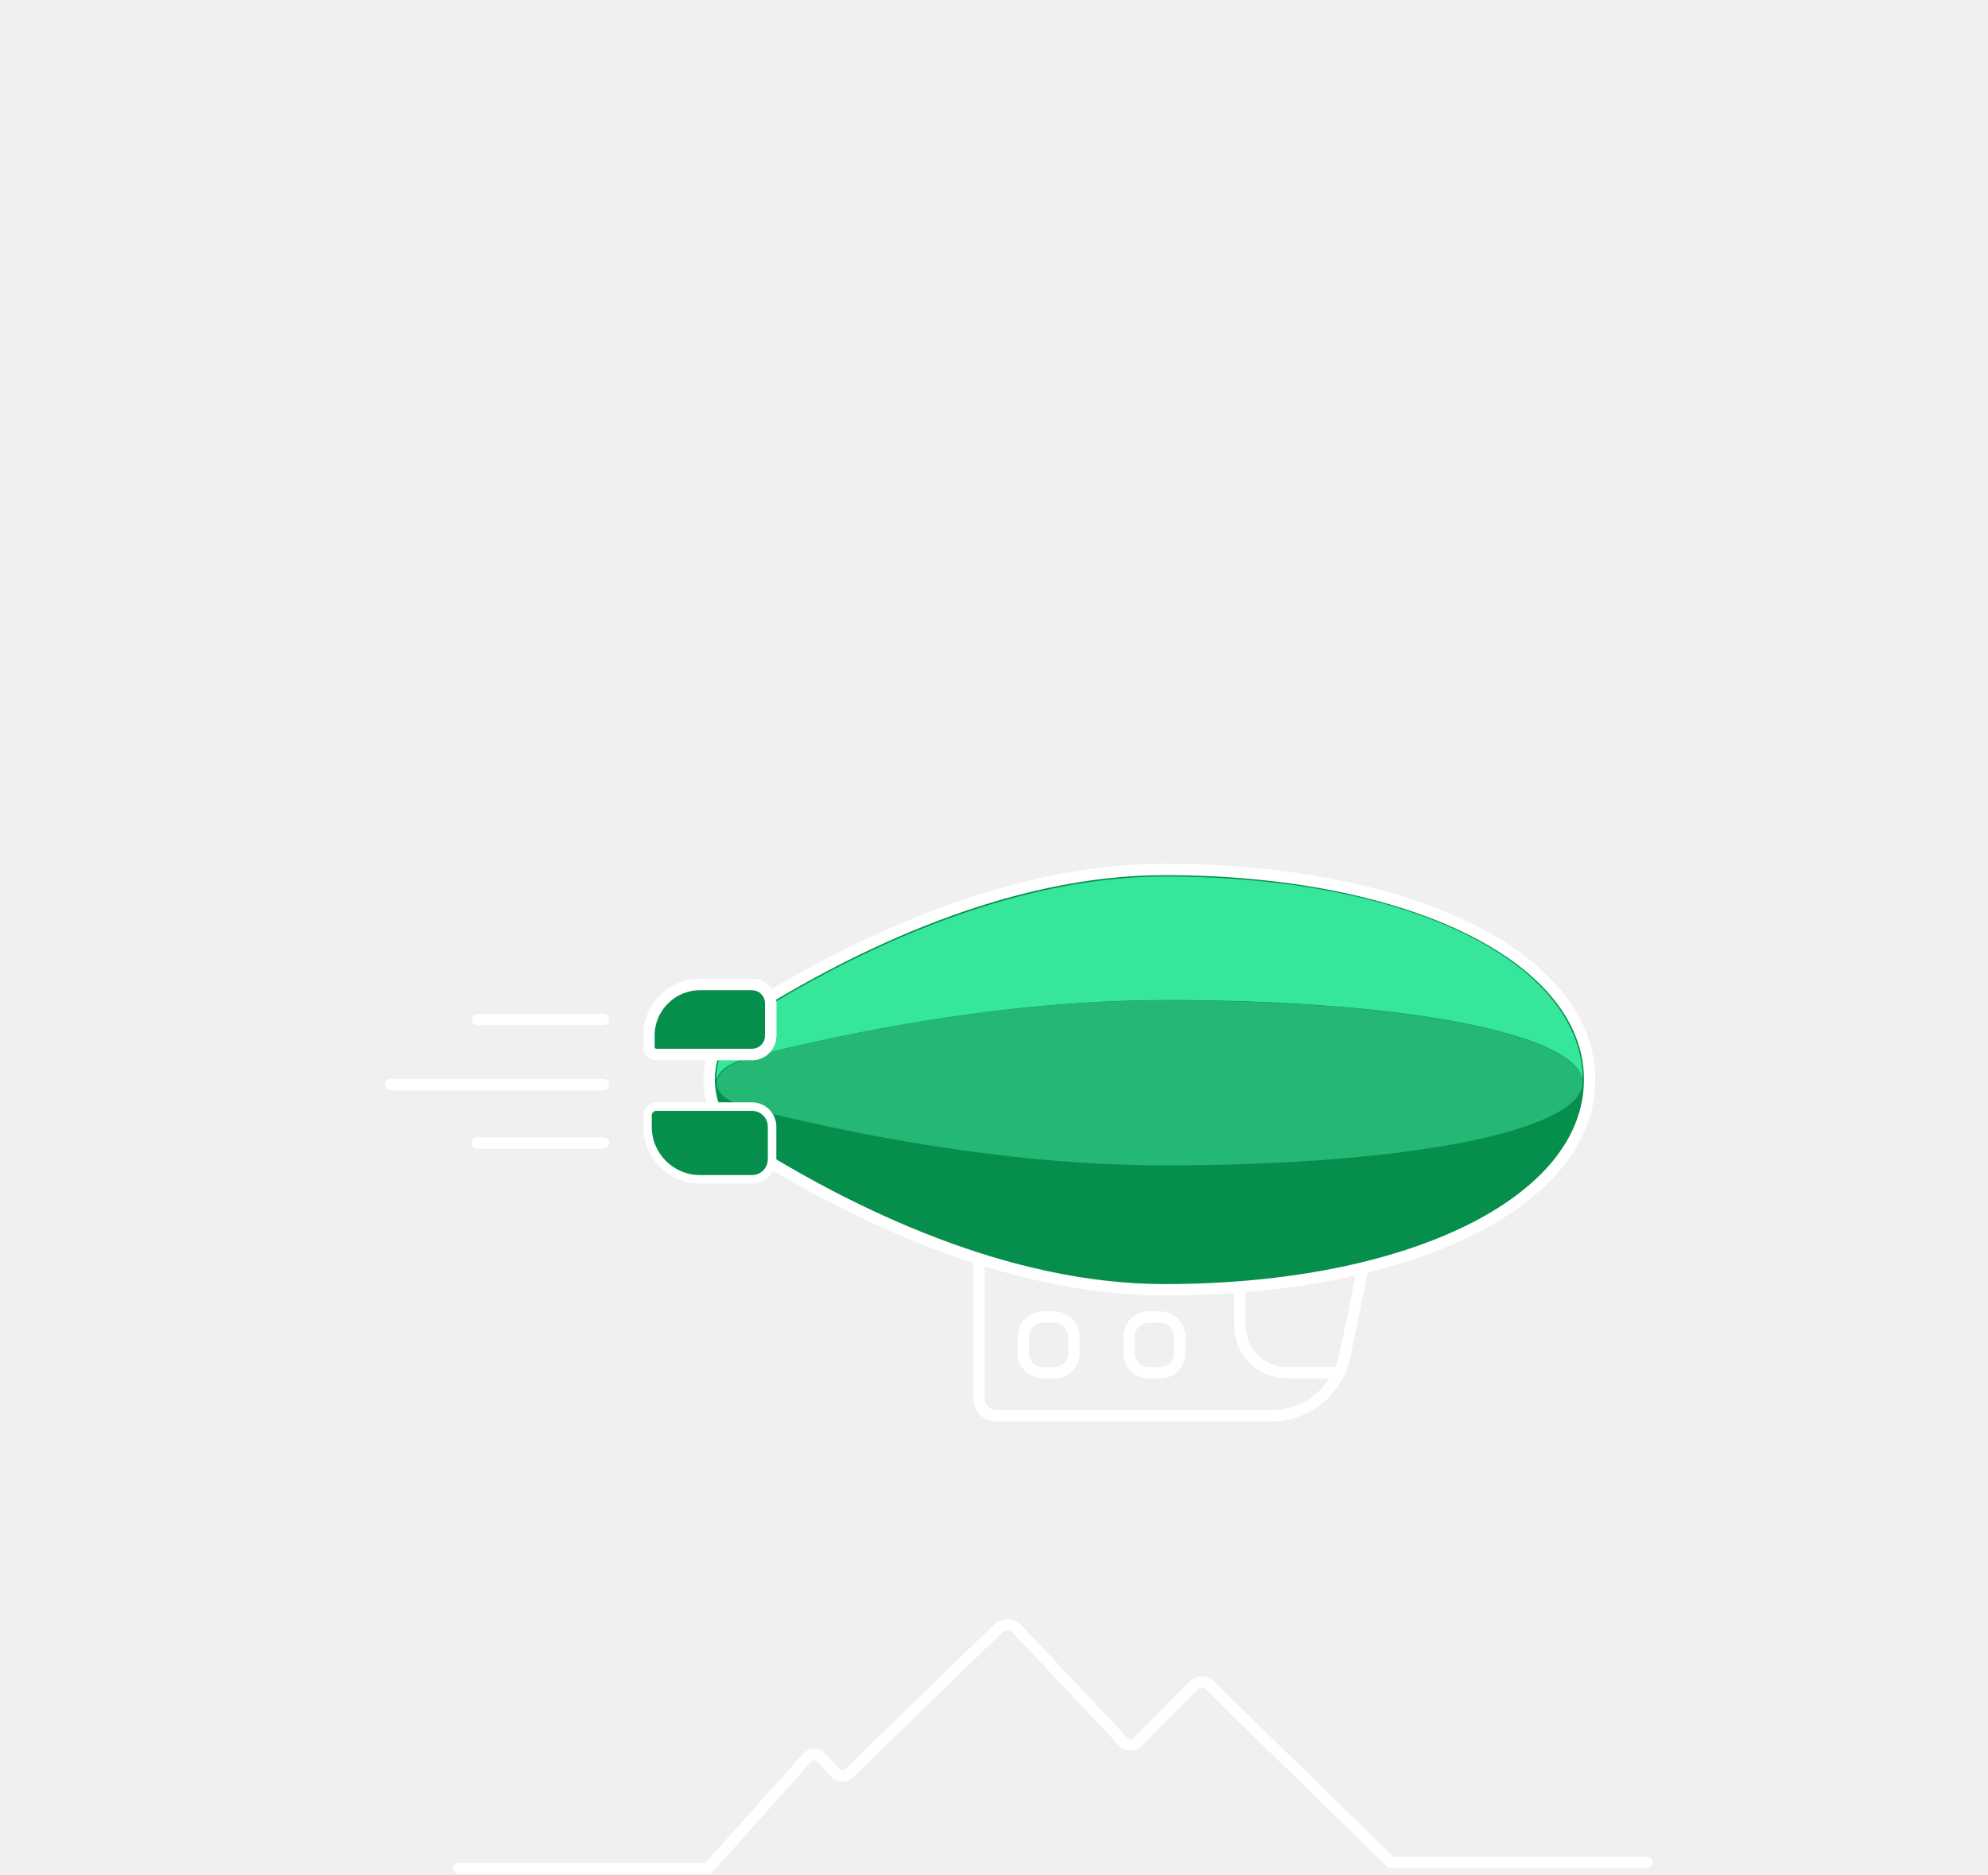
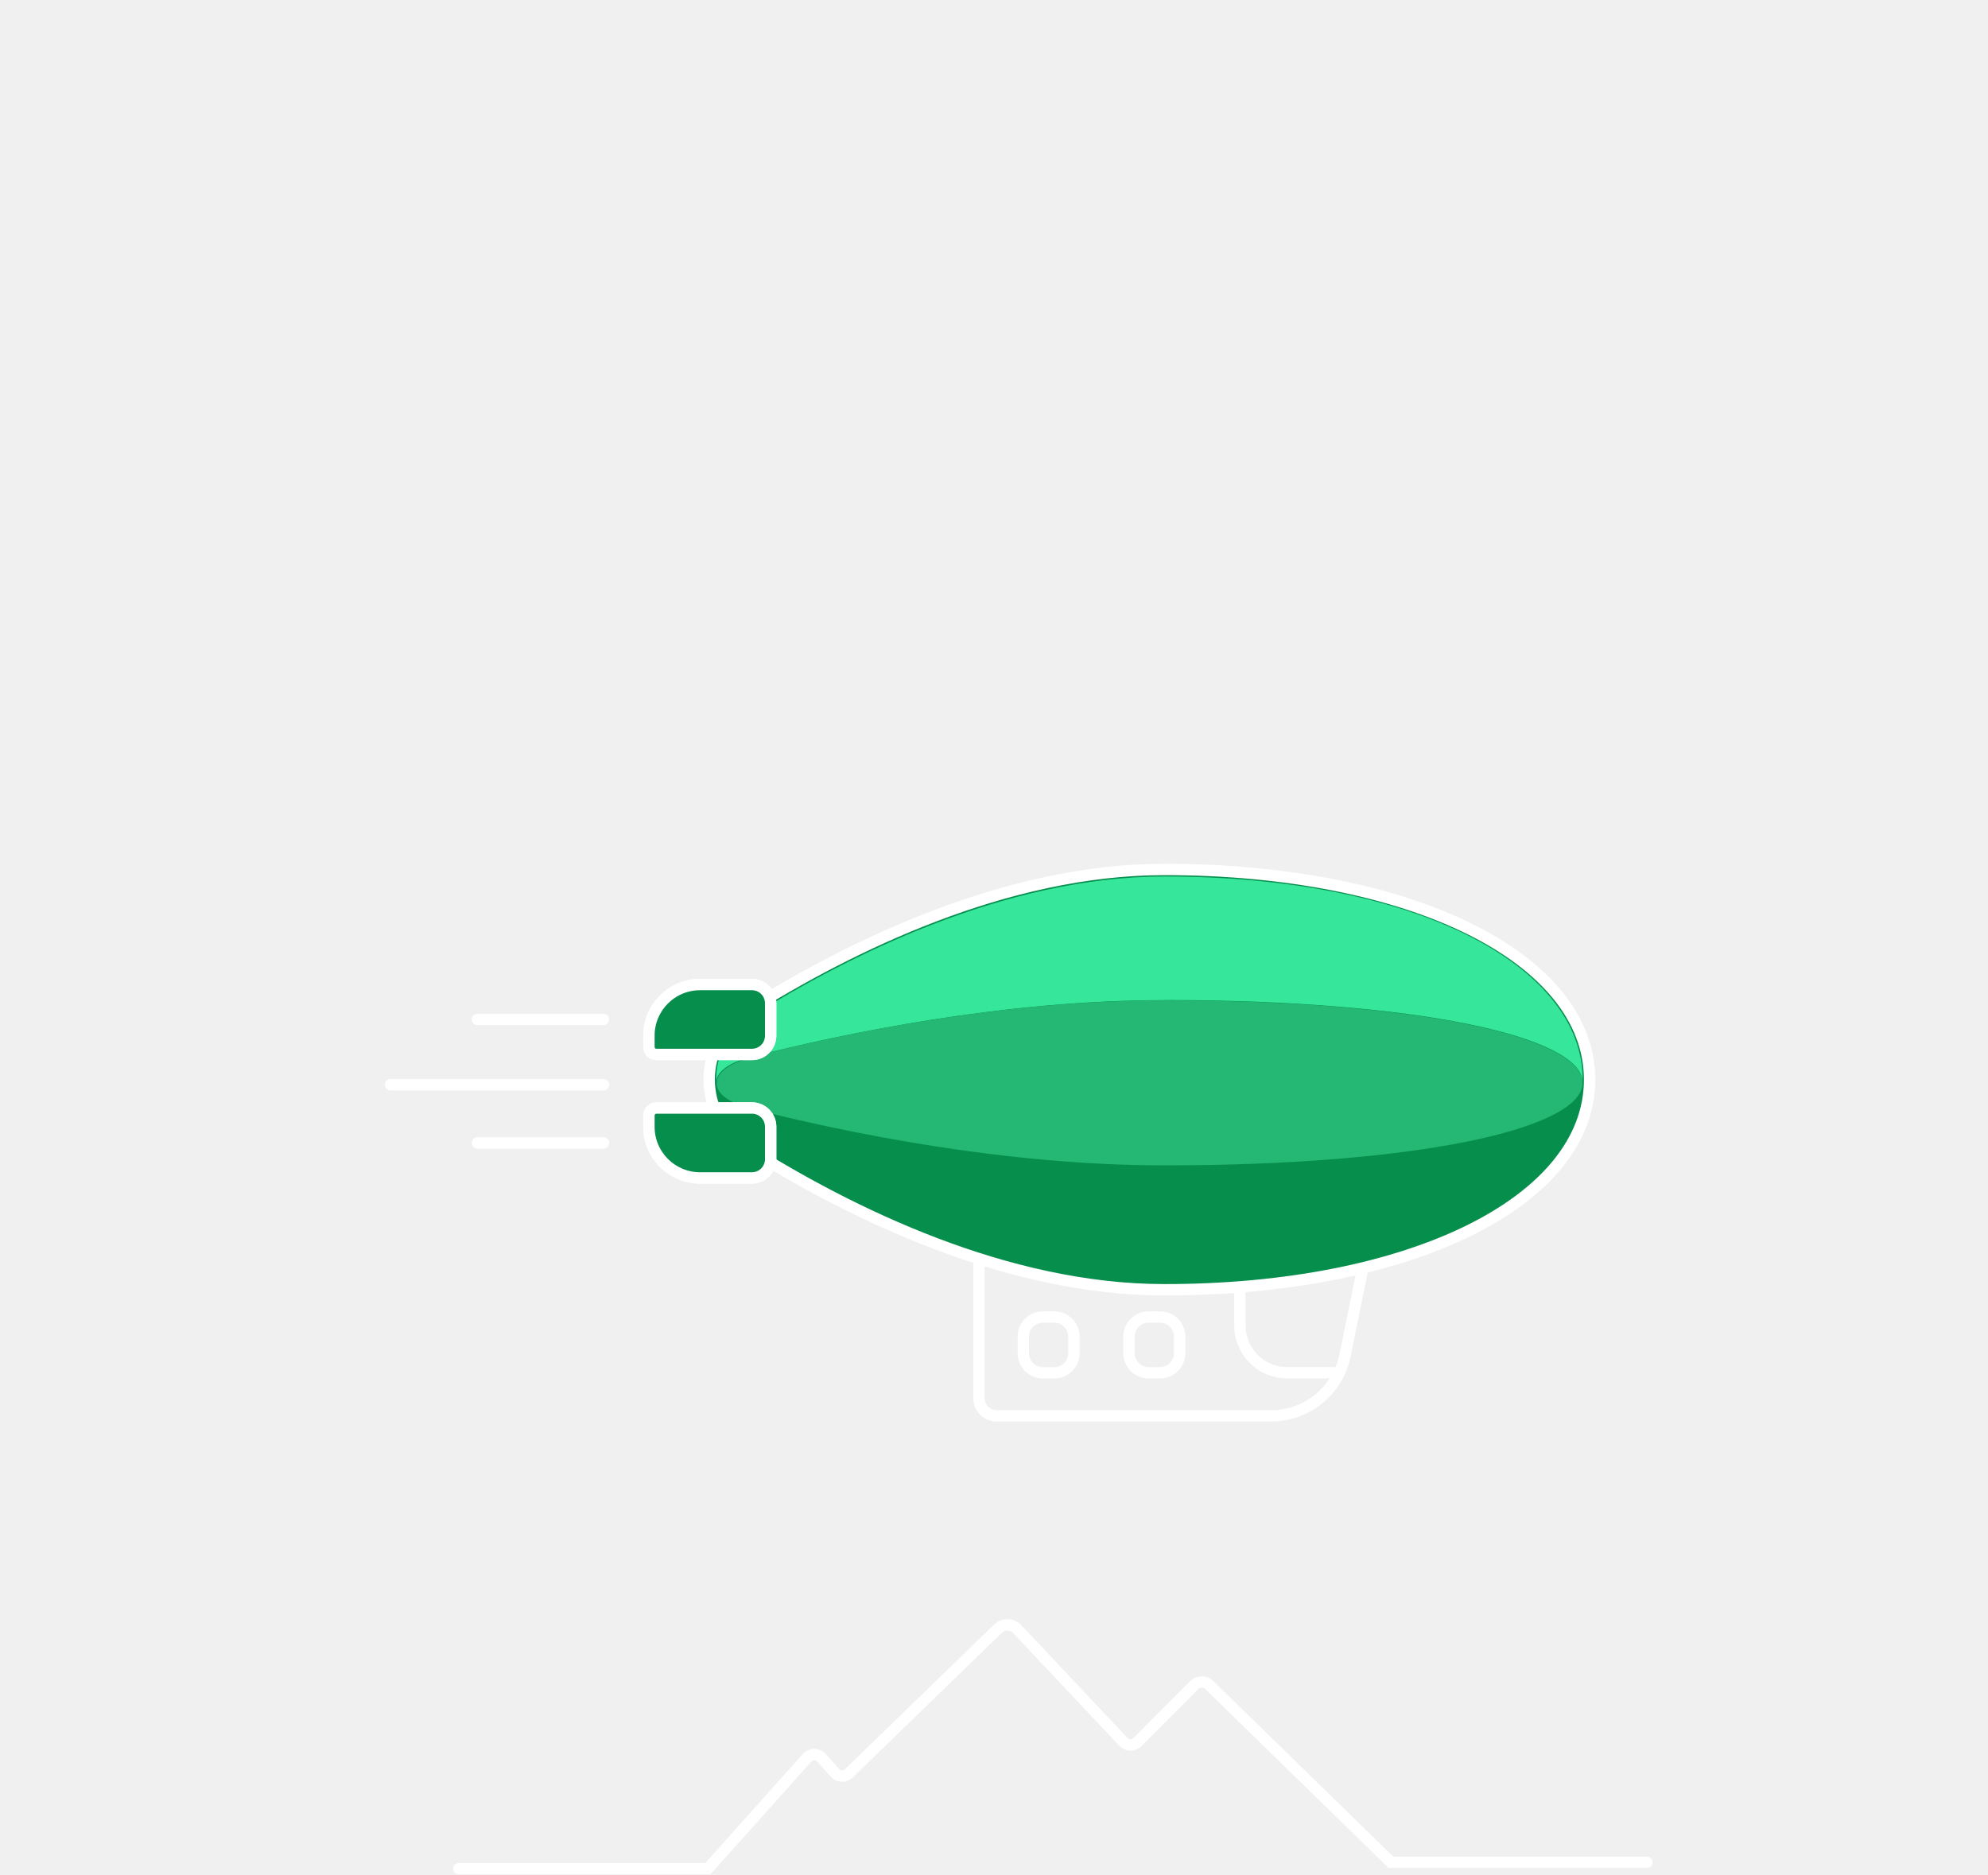
<svg xmlns="http://www.w3.org/2000/svg" viewBox="0 0 350 330">
  <g id="airship">
    <g id="airship-body" opacity="1">
      <animate attributeName="opacity" from="1" to="0" dur="0.2s" repeatCount="1" begin="3s" fill="freeze" />
-       <path d="M175.44,249.28h48.36a13.27,13.27,0,0,0,13-10.65l3.74-18.32H172.36v25.89A3.09,3.09,0,0,0,175.44,249.28Z" fill="none" stroke="#fff" stroke-linecap="round" stroke-linejoin="round" stroke-width="2" />
-       <path d="M235.79,241.69h-9.22a8.31,8.31,0,0,1-8.28-8.31V220.31" fill="none" stroke="#fff" stroke-linecap="round" stroke-miterlimit="10" stroke-width="2" />
-       <path d="M185.64,231.88h-2.05a3.45,3.45,0,0,0-3.43,3.45v2.92a3.45,3.45,0,0,0,3.43,3.45h2.05a3.45,3.45,0,0,0,3.43-3.45v-2.92A3.45,3.45,0,0,0,185.64,231.88Z" fill="none" stroke="#fff" stroke-linecap="round" stroke-linejoin="round" stroke-width="2" />
+       <g transform-origin="175 165">
+         <animateTransform attributeName="transform" type="scale" values="1, 0.97; 1, 1; 1, 0.92; 1, 1; 1, 0.97" keyTimes="0; 0.25; 0.5; 0.75; 1" dur="2s" repeatCount="2" begin="0s" additive="sum" />
+         <animateTransform attributeName="transform" type="translate" values="0, -3; 0, 0; 0, -3" keyTimes="0; 0.5; 1" dur="1s" repeatCount="4" begin="0s" additive="sum" />
+         <animateTransform attributeName="transform" type="skewY" values="2; 0; 2" keyTimes="0; 0.5; 1" dur="1s" repeatCount="4" begin="0s" fill="freeze" additive="sum" />
+         <path d="M175.44,249.28h48.36a13.27,13.27,0,0,0,13-10.65l3.74-18.32H172.36v25.89A3.09,3.09,0,0,0,175.44,249.28Z" fill="none" stroke="#fff" stroke-linecap="round" stroke-linejoin="round" stroke-width="2" />
+         <path d="M235.79,241.69h-9.22a8.31,8.31,0,0,1-8.28-8.31V220.31" fill="none" stroke="#fff" stroke-linecap="round" stroke-miterlimit="10" stroke-width="2" />
+         <path d="M185.64,231.88h-2.05a3.45,3.45,0,0,0-3.43,3.45v2.92a3.45,3.45,0,0,0,3.43,3.45h2.05a3.45,3.45,0,0,0,3.43-3.45v-2.92A3.45,3.45,0,0,0,185.64,231.88Z" fill="none" stroke="#fff" stroke-linecap="round" stroke-linejoin="round" stroke-width="2" />
+         <path id="window" d="M204.25,231.88h-2.05a3.45,3.45,0,0,0-3.43,3.45v2.92a3.45,3.45,0,0,0,3.43,3.45h2.05a3.45,3.45,0,0,0,3.43-3.45v-2.92A3.44,3.44,0,0,0,204.25,231.88Z" fill="none" stroke="#fff" stroke-linecap="round" stroke-linejoin="round" opacity="1" stroke-width="2">
+           <animate attributeName="opacity" from="1" to="0" begin="2.9s" repeatCount="1" fill="freeze" />
+         </path>
+       </g>
      <path d="M205,227.08c43.38,0,74.86-15.55,74.86-37s-31.48-37-74.86-37c-27.94,0-55.36,13.53-73.46,24.87a14.3,14.3,0,0,0,0,24.21c18.09,11.33,45.52,24.87,73.46,24.87" fill="#068e4d" />
      <path d="M205,227.08c43.38,0,74.86-15.55,74.86-37s-31.48-37-74.86-37c-27.94,0-55.36,13.53-73.46,24.87a14.3,14.3,0,0,0,0,24.21C149.63,213.54,177.06,227.08,205,227.08Z" fill="none" stroke="#fff" stroke-width="2" />
      <path d="M205,176.09c-28.23,0-56.07,5.76-72.81,10-3.95,1-6,2.66-6.08,4.34A12.93,12.93,0,0,1,132.18,179c16.74-10.5,44.58-24.68,72.81-24.68,44.81,0,73.64,16,73.64,35.75,0,0.12,0,.24,0,0.37-0.37-7.95-29.1-14.37-73.63-14.37" fill="#36e69a" />
      <path d="M132.18,195.12c16.74,4.27,44.58,10,72.81,10,44.14,0,72.75-6.32,73.6-14.18-0.86,19.34-29.45,34.86-73.6,34.86-28.23,0-56.07-14.19-72.81-24.68a12.88,12.88,0,0,1-6-10.18c0.26,1.61,2.26,3.18,6,4.14" fill="#068e4d" />
-       <path d="M132.18,186.12c16.74-4.27,44.58-10,72.81-10,44.53,0,73.26,6.43,73.61,14.38,0,0.17,0,.34,0,0.51-0.85,7.86-29.45,14.17-73.6,14.17-28.23,0-56.07-5.76-72.81-10-3.79-1-5.79-2.53-6-4.13l0-.51c0.13-1.69,2.15-3.36,6.1-4.37" fill="#25b774" />
-       <path d="M123.23,173.34h9.16a3.29,3.29,0,0,1,3.29,3.3v5.71a3.29,3.29,0,0,1-3.29,3.3H115.57a1.32,1.32,0,0,1-1.32-1.32v-2a9,9,0,0,1,9-9" fill="#068e4d" />
-       <path d="M123.23,173.34h9.16a3.29,3.29,0,0,1,3.29,3.3v5.71a3.29,3.29,0,0,1-3.29,3.3H115.57a1.32,1.32,0,0,1-1.32-1.32v-2A9,9,0,0,1,123.23,173.34Z" fill="none" stroke="#fff" stroke-linecap="round" stroke-linejoin="round" stroke-width="2" />
-       <path d="M123.23,207.39h9.16a3.29,3.29,0,0,0,3.29-3.3v-5.71a3.29,3.29,0,0,0-3.29-3.3H115.57a1.32,1.32,0,0,0-1.32,1.32v2a9,9,0,0,0,9,9" fill="#068e4d" />
-       <path d="M123.23,207.39h9.16a3.29,3.29,0,0,0,3.29-3.3v-5.71a3.29,3.29,0,0,0-3.29-3.3H115.57a1.32,1.32,0,0,0-1.32,1.32v2A9,9,0,0,0,123.23,207.39Z" fill="none" stroke="#fff" stroke-linecap="round" stroke-linejoin="round" stroke-width="2" />
-       <path d="M123.23,173.34h9.16a3.29,3.29,0,0,1,3.29,3.3v5.71a3.29,3.29,0,0,1-3.29,3.3H115.57a1.32,1.32,0,0,1-1.32-1.32v-2a9,9,0,0,1,9-9" fill="#068e4d" />
-       <path d="M123.23,173.34h9.16a3.29,3.29,0,0,1,3.29,3.3v5.71a3.29,3.29,0,0,1-3.29,3.3H115.57a1.32,1.32,0,0,1-1.32-1.32v-2A9,9,0,0,1,123.23,173.34Z" fill="none" stroke="#fff" stroke-linecap="round" stroke-linejoin="round" stroke-width="2" />
-       <path d="M123.23,207.39h9.16a3.29,3.29,0,0,0,3.29-3.3v-5.71a3.29,3.29,0,0,0-3.29-3.3H115.57a1.32,1.32,0,0,0-1.32,1.32v2a9,9,0,0,0,9,9" fill="#068e4d" />
-       <path d="M123.23,207.39h9.16a3.29,3.29,0,0,0,3.29-3.3v-5.71a3.29,3.29,0,0,0-3.29-3.3H115.57a1.32,1.32,0,0,0-1.32,1.32v2A9,9,0,0,0,123.23,207.39Z" fill="none" stroke="#fff" stroke-linecap="round" stroke-linejoin="round" stroke-width="" />
+       <path d="M132.18,186.12c16.74-4.27,44.58-10,72.81-10,44.53,0,73.26,6.43,73.61,14.38,0,0.17,0,.34,0,0.51-0.85,7.86-29.45,14.17-73.6,14.17-28.23,0-56.07-5.76-72.81-10-3.79-1-5.79-2.53-6-4.13l0-.51c0.13-1.69,2.15-3.36,6.1-4.37" fill="#25b774">
+         <animate attributeName="d" from="M132.18,186.12c16.74-4.27,44.58-10,72.81-10,44.53,0,73.26,6.43,73.61,14.38,0,0.17,0,.34,0,0.51-0.85,7.86-29.45,14.17-73.6,14.17-28.23,0-56.07-5.76-72.81-10-3.79-1-5.79-2.53-6-4.13l0-.51c0.13-1.69,2.15-3.36,6.1-4.37" to="M132.18,186.12c16.74-4.27,44.58-10,72.81-10,44.53,0,73.26,6.43,73.61,14.38,0,0.17,0,.34,0,0.51-0.85,7.86-29.45,14.17-73.6,14.17-28.23,0-56.07-5.76-72.81-10-3.79-1-5.79-2.53-6-4.13l0-.51c0.13-1.69,2.15-3.36,6.1-4.37" dur="1s" begin="0s" repeatCount="1" fill="freeze" />
+       </path>
+       <g id="wing1">
+         <animateTransform attributeName="transform" type="translate" values="0, 5; 0, -5; 0, 5; 0, -5" keyTimes="0; 0.33; 0.66; 1" dur="3s" repeatCount="1" begin="0s" fill="freeze" />
+         <path d="M123.23,173.34h9.16a3.29,3.29,0,0,1,3.29,3.3v5.71a3.29,3.29,0,0,1-3.29,3.3H115.57a1.32,1.32,0,0,1-1.32-1.32v-2a9,9,0,0,1,9-9" fill="#068e4d" />
+         <path d="M123.23,173.34h9.16a3.29,3.29,0,0,1,3.29,3.3v5.71a3.29,3.29,0,0,1-3.29,3.3H115.57a1.32,1.32,0,0,1-1.32-1.32v-2A9,9,0,0,1,123.23,173.34Z" fill="none" stroke="#fff" stroke-linecap="round" stroke-linejoin="round" stroke-width="2" />
+       </g>
+       <g id="wing2">
+         <animateTransform attributeName="transform" type="translate" values="0, 5; 0, -5; 0, 5; 0, -5" keyTimes="0; 0.33; 0.66; 1" dur="3s" repeatCount="1" begin="0s" fill="freeze" />
+         <path d="M123.23,207.39h9.16a3.29,3.29,0,0,0,3.29-3.3v-5.71a3.29,3.29,0,0,0-3.29-3.3H115.57a1.32,1.32,0,0,0-1.32,1.32v2a9,9,0,0,0,9,9" fill="#068e4d" />
+         <path d="M123.23,207.39h9.16a3.29,3.29,0,0,0,3.29-3.3v-5.71a3.29,3.29,0,0,0-3.29-3.3H115.57a1.32,1.32,0,0,0-1.32,1.32v2A9,9,0,0,0,123.23,207.39Z" fill="none" stroke="#fff" stroke-linecap="round" stroke-linejoin="round" stroke-width="2" />
+       </g>
+       <g id="wing3">
+         <animateTransform attributeName="transform" type="translate" values="0, -5; 0, 5; 0, -5; 0, 5" keyTimes="0; 0.33; 0.66; 1" dur="3s" repeatCount="1" begin="0s" fill="freeze" />
+         <path d="M123.23,173.34h9.16a3.29,3.29,0,0,1,3.29,3.3v5.71a3.29,3.29,0,0,1-3.29,3.3H115.57a1.32,1.32,0,0,1-1.32-1.32v-2a9,9,0,0,1,9-9" fill="#068e4d" />
+         <path d="M123.23,173.34h9.16a3.29,3.29,0,0,1,3.29,3.3v5.71a3.29,3.29,0,0,1-3.29,3.3H115.57a1.32,1.32,0,0,1-1.32-1.32v-2A9,9,0,0,1,123.23,173.34Z" fill="none" stroke="#fff" stroke-linecap="round" stroke-linejoin="round" stroke-width="2" />
+       </g>
+       <g id="wing4">
+         <animateTransform attributeName="transform" type="translate" values="0, -5; 0, 5; 0, -5; 0, 5" keyTimes="0; 0.33; 0.66; 1" dur="3s" repeatCount="1" begin="0s" fill="freeze" />
+         <path d="M123.23,207.39h9.16a3.29,3.29,0,0,0,3.29-3.3v-5.71a3.29,3.29,0,0,0-3.29-3.3H115.57a1.32,1.32,0,0,0-1.32,1.32v2a9,9,0,0,0,9,9" fill="#068e4d" />
+         <path d="M123.23,207.39h9.16a3.29,3.29,0,0,0,3.29-3.3v-5.71a3.29,3.29,0,0,0-3.29-3.3H115.57a1.32,1.32,0,0,0-1.32,1.32v2A9,9,0,0,0,123.23,207.39Z" fill="none" stroke="#fff" stroke-linecap="round" stroke-linejoin="round" stroke-width="2" />
+       </g>
    </g>
-     <path id="window" d="M204.25,231.88h-2.05a3.45,3.45,0,0,0-3.43,3.45v2.92a3.45,3.45,0,0,0,3.43,3.45h2.05a3.45,3.45,0,0,0,3.43-3.45v-2.92A3.44,3.44,0,0,0,204.25,231.88Z" fill="none" stroke="#fff" stroke-linecap="round" stroke-linejoin="round" stroke-width="2">
+     <path id="window" opacity="0" d="M204.25,231.88h-2.05a3.45,3.45,0,0,0-3.43,3.45v2.92a3.45,3.45,0,0,0,3.43,3.45h2.05a3.45,3.45,0,0,0,3.43-3.45v-2.92A3.44,3.44,0,0,0,204.25,231.88Z" fill="none" stroke="#fff" stroke-linecap="round" stroke-linejoin="round" stroke-width="2">
+       <animate attributeName="opacity" from="0" to="1" dur="0.1s" begin="2.9s" repeatCount="1" fill="freeze" />
      <animate attributeName="d" from="M204.25,231.88h-2.05a3.45,3.45,0,0,0-3.43,3.45v2.92a3.45,3.45,0,0,0,3.43,3.45h2.05a3.45,3.45,0,0,0,3.43-3.45v-2.92A3.44,3.44,0,0,0,204.25,231.88Z" to="M275,225.43H257.87a17.6,17.6,0,0,1-17.52-17.58V170a17.6,17.6,0,0,1,17.52-17.58H275A17.6,17.6,0,0,1,292.51,170v37.83A17.61,17.61,0,0,1,275,225.43Z" dur="0.25s" begin="3s" repeatCount="1" fill="freeze" />
      <animate attributeName="stroke-width" values="2; 4" keyTimes="0; 1" dur="0.25s" repeatCount="1" fill="freeze" begin="3s" />
    </path>
-     <g id="window-clouds" transform="translate(290 170) scale(0.6, 0.6)" opacity="0">
-       <animateTransform attributeName="transform" type="scale" from="0.6, 0.6" to="0.6, 0.6" dur="2s" repeatCount="1" begin="3.25s" fill="freeze" />
-       <animateTransform attributeName="transform" type="translateX" from="250" to="1" dur="2s" repeatCount="1" begin="3.25s" fill="freeze" />
-       <animate attributeName="opacity" from="0" to="1" dur="2s" begin="3.25s" repeatCount="1" />
-       <line x1="28.18" y1="38.34" x2="91.09" y2="38.34" fill="none" stroke="#fff" stroke-linecap="round" stroke-miterlimit="10" stroke-width="4" />
-       <path d="M41.77,97.54H77.06a12.4,12.4,0,1,1,24.8,0h17.93" transform="translate(-40.77 -69.46)" fill="none" stroke="#fff" stroke-linecap="round" stroke-miterlimit="10" stroke-width="4" />
-       <line x1="218.19" y1="23.72" x2="257.97" y2="23.72" fill="none" stroke="#fff" stroke-linecap="round" stroke-miterlimit="10" stroke-width="4" />
-       <path d="M278.75,82.91H251.39a12.4,12.4,0,1,0-24.8,0H208.65" transform="translate(-40.77 -69.46)" fill="none" stroke="#fff" stroke-linecap="round" stroke-miterlimit="10" stroke-width="4" />
-       <line x1="246.24" y1="13.45" x2="268.43" y2="13.45" fill="none" stroke="#fff" stroke-linecap="round" stroke-miterlimit="10" stroke-width="4" />
+     <defs>
+       <clipPath id="window-mask">
+         <path d="M275,225.43H257.87a17.6,17.6,0,0,1-17.52-17.58V170a17.6,17.6,0,0,1,17.52-17.58H275A17.6,17.6,0,0,1,292.51,170v37.83A17.61,17.61,0,0,1,275,225.43Z" />
+       </clipPath>
+     </defs>
+     <g clip-path="url(#window-mask)">
+       <g id="window-clouds" transform="translate(290 170) scale(0.6, 0.6)" opacity="0">
+         <animateTransform attributeName="transform" type="scale" from="0.6, 0.6" to="0.6, 0.6" dur="2s" repeatCount="1" begin="3.25s" fill="freeze" additive="sum" />
+         <animateTransform attributeName="transform" type="translateX" from="0" to="-300" dur="2s" repeatCount="1" begin="3.25s" fill="freeze" additive="sum" />
+         <animate attributeName="opacity" values="0; 1; 1; 0" keyTimes="0; 0.1; 0.9; 1" dur="2s" begin="3.25s" repeatCount="1" />
+         <line x1="28.18" y1="38.34" x2="91.09" y2="38.34" fill="none" stroke="#fff" stroke-linecap="round" stroke-miterlimit="10" stroke-width="2" />
+         <path d="M41.77,97.54H77.06a12.4,12.4,0,1,1,24.8,0h17.93" transform="translate(-40.77 -69.46)" fill="none" stroke="#fff" stroke-linecap="round" stroke-miterlimit="10" stroke-width="2" />
+         <line x1="218.19" y1="23.72" x2="257.97" y2="23.72" fill="none" stroke="#fff" stroke-linecap="round" stroke-miterlimit="10" stroke-width="2" />
+         <path d="M278.75,82.91H251.39a12.4,12.4,0,1,0-24.8,0H208.65" transform="translate(-40.77 -69.46)" fill="none" stroke="#fff" stroke-linecap="round" stroke-miterlimit="10" stroke-width="2" />
+         <line x1="246.24" y1="13.45" x2="268.43" y2="13.45" fill="none" stroke="#fff" stroke-linecap="round" stroke-miterlimit="10" stroke-width="2" />
+       </g>
    </g>
  </g>
  <line id="cloud1" x1="68.95" y1="107.8" x2="131.86" y2="107.8" fill="none" stroke="#fff" stroke-linecap="round" stroke-miterlimit="10" stroke-width="2" opacity="0">
    <animateTransform attributeName="transform" type="translateX" from="200" to="1" dur="2s" repeatCount="1" />
    <animate attributeName="opacity" values="0; 1; 1; 0" keyTimes="0; 0.1; 0.9; 1" dur="2s" repeatCount="1" />
  </line>
  <g id="cloud2" opacity="0">
    <animateTransform attributeName="transform" type="translateX" from="250" to="1" dur="2s" repeatCount="1" />
    <animate attributeName="opacity" values="0; 1; 1; 0" keyTimes="0; 0.1; 0.9; 1" dur="2s" repeatCount="1" />
    <path d="M41.77,97.54H77.06a12.4,12.4,0,1,1,24.8,0h17.93" fill="none" stroke="#fff" stroke-linecap="round" stroke-miterlimit="10" stroke-width="2" />
  </g>
  <line id="cloud3" x1="258.96" y1="93.19" x2="298.74" y2="93.19" fill="none" stroke="#fff" stroke-linecap="round" stroke-miterlimit="10" stroke-width="2" opacity="0">
    <animateTransform attributeName="transform" type="translateX" from="1" to="-110" dur="1.5s" repeatCount="1" begin="1.5s" />
    <animate attributeName="opacity" values="0; 1; 1; 0" keyTimes="0; 0.1; 0.9; 1" dur="1.5s" repeatCount="1" begin="1.5s" />
  </line>
  <g id="cloud4" opacity="0">
+     <animateTransform attributeName="transform" type="translateX" from="1" to="-120" dur="1.5s" repeatCount="1" begin="1.5s" />
+     <animate attributeName="opacity" values="0; 1; 1; 0" keyTimes="0; 0.1; 0.9; 1" dur="1.5s" repeatCount="1" begin="1.5s" />
    <path d="M278.75,82.91H251.39a12.4,12.4,0,1,0-24.8,0H208.65" fill="none" stroke="#fff" stroke-linecap="round" stroke-miterlimit="10" stroke-width="2" />
    <line x1="287.01" y1="82.91" x2="309.21" y2="82.91" fill="none" stroke="#fff" stroke-linecap="round" stroke-miterlimit="10" stroke-width="2" />
-     <animateTransform attributeName="transform" type="translateX" from="1" to="-120" dur="1.5s" repeatCount="1" begin="1.5s" />
-     <animate attributeName="opacity" values="0; 1; 1; 0" keyTimes="0; 0.1; 0.9; 1" dur="1.5s" repeatCount="1" begin="1.5s" />
  </g>
  <g id="engine-lines" opacity="1">
    <animate attributeName="opacity" from="1" to="0" dur="0.2s" repeatCount="1" begin="3s" fill="freeze" />
    <line x1="106.25" y1="179.49" x2="84.05" y2="179.49" fill="none" stroke="#fff" stroke-linecap="round" stroke-miterlimit="10" stroke-width="2">
      <animate attributeName="x2" from="84.05" to="74" dur="0.25s" repeatCount="indefinite" />
    </line>
    <line x1="106.25" y1="201.23" x2="84.05" y2="201.23" fill="none" stroke="#fff" stroke-linecap="round" stroke-miterlimit="10" stroke-width="2">
      <animate attributeName="x2" from="84.05" to="74" dur="0.3s" repeatCount="indefinite" begin="0.075s" />
    </line>
    <line x1="106.25" y1="190.98" x2="68.77" y2="190.98" fill="none" stroke="#fff" stroke-linecap="round" stroke-miterlimit="10" stroke-width="2">
      <animate attributeName="x2" from="68.77" to="56" dur="0.275s" repeatCount="indefinite" begin="0.05s" />
    </line>
  </g>
  <g id="mountain">
    <path d="M289.94,327.88H244.88L212.8,296.58a1.89,1.89,0,0,0-2.44,0l-10.2,10.23a1.72,1.72,0,0,1-2.25,0l-19-20.17a2.4,2.4,0,0,0-3.1,0l-26.42,25.64a1.71,1.71,0,0,1-2.25,0l-2.63-2.92a1.71,1.71,0,0,0-2.31,0L124.63,329H80.78" fill="none" stroke="#fff" stroke-linecap="round" stroke-miterlimit="10" stroke-width="2">
-       <animate attributeName="d" from="M289.94,327.88H244.88L212.8,296.58a1.89,1.89,0,0,0-2.44,0l-10.2,10.23a1.72,1.72,0,0,1-2.25,0l-19-20.17a2.4,2.4,0,0,0-3.1,0l-26.42,25.64a1.71,1.71,0,0,1-2.25,0l-2.63-2.92a1.71,1.71,0,0,0-2.31,0L124.63,329H80.78" to="M289.94,328H200.15c-0.86,0-1.56,0-2.25,0h-19c-1.5,0-2.23,0-3.1,0h-32.3c-1.09,0-1.66,0-2.31,0H80.78" dur="1s" repeatCount="1" fill="freeze" begin="2.8s" />
+       <animate attributeName="d" from="M 289.94 327.88 L 244.88 327.88 L 212.8 296.58 C 212.459 296.292 212.027 296.134 211.58 296.134 C 211.133 296.134 210.701 296.292 210.36 296.58 L 200.16 306.81 C 199.848 307.08 199.448 307.229 199.035 307.229 C 198.622 307.229 198.222 307.08 197.91 306.81 C 191.577 300.087 185.243 293.363 178.91 286.64 C 178.477 286.274 177.927 286.072 177.36 286.072 C 176.793 286.072 176.243 286.274 175.81 286.64 C 167.003 295.187 158.197 303.733 149.39 312.28 C 149.079 312.552 148.679 312.702 148.265 312.702 C 147.851 312.702 147.451 312.552 147.14 312.28 C 146.263 311.307 145.387 310.333 144.51 309.36 C 144.195 309.071 143.782 308.911 143.355 308.911 C 142.928 308.911 142.515 309.071 142.2 309.36 C 136.343 315.907 130.487 322.453 124.63 329 L 80.78 329" to="M 289.94 328 L 271.982 328 L 254.024 328 C 248.038 328 242.052 328 236.066 328 C 230.08 328 224.094 328 218.108 328 L 200.15 328 C 199.29 328 198.59 328 197.9 328 C 191.567 328 185.233 328 178.9 328 C 178.525 328 178.198 328 177.905 328 C 177.612 328 177.353 328 177.114 328 C 176.874 328 176.655 328 176.44 328 C 176.226 328 176.018 328 175.8 328 C 165.033 328 154.267 328 143.5 328 C 143.282 328 143.085 328 142.904 328 C 142.722 328 142.557 328 142.403 328 C 142.249 328 142.106 328 141.97 328 C 141.834 328 141.704 328 141.575 328 C 141.447 328 141.32 328 141.19 328 L 80.78 328" dur="0.25s" repeatCount="1" fill="freeze" begin="2.8s" />
      <animate attributeName="stroke-width" values="2; 4" keyTimes="0; 1" dur="0.5s" repeatCount="1" fill="freeze" begin="2.8s" />
    </path>
  </g>
  <g id="skis" opacity="0">
    <animateTransform attributeName="transform" type="translateX" from="-150" to="-0" dur="0.2s" repeatCount="1" begin="3.1s" fill="freeze" />
    <animate attributeName="opacity" from="0" to="1" dur="0.2s" repeatCount="1" begin="3.1s" fill="freeze" />
    <path d="M91.14,327.79a2.2,2.2,0,0,1-2-2.36l13.66-193.17c1.1-15.49-4.8-21.92-8.75-24.47a1.35,1.35,0,0,1,.53-2.45C103,104,122.18,104,120,134.19L106.43,326.67a2.2,2.2,0,0,1-2.35,2Z" fill="#fff" />
    <path d="M124.5,328.17a2.2,2.2,0,0,1-2.17-2.23l2.24-193.63c0.19-15.53-6.07-21.61-10.16-23.91a1.35,1.35,0,0,1,.39-2.47c8.36-1.9,27.49-3,27.15,27.28l-2.25,192.93a2.2,2.2,0,0,1-2.22,2.18Z" fill="#fff" />
  </g>
  <g id="chair" opacity="0">
    <animateTransform attributeName="transform" type="translateX" from="-150" to="-0" dur="0.25s" repeatCount="1" begin="3s" fill="freeze" />
    <animate attributeName="opacity" from="0" to="1" dur="0.25s" repeatCount="1" begin="3s" fill="freeze" />
    <path d="M257.5,259.82H196.76V245.63h55.09a9.92,9.92,0,0,1,9.9,9.93,4.26,4.26,0,0,1-4.25,4.25" fill="#a67ee5" />
    <path d="M257.5,259.82H196.76V245.63h55.09a9.92,9.92,0,0,1,9.9,9.93A4.26,4.26,0,0,1,257.5,259.82Z" fill="none" stroke="#fff" stroke-miterlimit="10" stroke-width="2" />
    <polygon points="185.47 328.31 171.5 328.31 165.19 286.72 179.16 286.72 185.47 328.31" fill="#a67ee5" />
    <polygon points="185.47 328.31 171.5 328.31 165.19 286.72 179.16 286.72 185.47 328.31" fill="none" stroke="#fff" stroke-miterlimit="10" stroke-width="2" />
    <polygon points="235.03 328.31 221.06 328.31 214.76 286.72 228.72 286.72 235.03 328.31" fill="#a67ee5" />
    <polygon points="235.03 328.31 221.06 328.31 214.76 286.72 228.72 286.72 235.03 328.31" fill="none" stroke="#fff" stroke-miterlimit="10" stroke-width="2" />
    <path d="M281.33,272.45H225.44a5.59,5.59,0,0,1-5.53-4.77l-10.86-72.24a17.71,17.71,0,0,0-12.49-31.31H141.48L141.16,267l15.77,23.35,47.19,8.39a12.3,12.3,0,0,0,4.22.75h73a13.53,13.53,0,0,0,0-27.06" fill="#a67ee5" />
    <path d="M281.33,272.45H225.44a5.59,5.59,0,0,1-5.53-4.77l-10.86-72.24a17.71,17.71,0,0,0-12.49-31.31H141.48L141.16,267l15.77,23.35,47.19,8.39a12.3,12.3,0,0,0,4.22.75h73A13.53,13.53,0,0,0,281.33,272.45Z" fill="none" stroke="#fff" stroke-miterlimit="10" stroke-width="2" />
    <path d="M162.42,267.69l-10.86-72.24a17.71,17.71,0,1,0-29-13.61,18,18,0,0,0,.79,5.25L138.65,289a12.36,12.36,0,0,0,12.21,10.54h73a13.53,13.53,0,0,0,0-27.05H167.95a5.62,5.62,0,0,1-5.53-4.78" fill="#a67ee5" />
    <path d="M162.42,267.69l-10.86-72.24a17.71,17.71,0,1,0-29-13.61,18,18,0,0,0,.79,5.25L138.65,289a12.36,12.36,0,0,0,12.21,10.54h73a13.53,13.53,0,0,0,0-27.05H167.95A5.62,5.62,0,0,1,162.42,267.69Z" fill="none" stroke="#fff" stroke-miterlimit="10" stroke-width="2" />
    <path d="M206.26,259.82h-72l-2.13-14.19H200.6a9.92,9.92,0,0,1,9.9,9.93,4.26,4.26,0,0,1-4.25,4.25" fill="#a67ee5" />
    <path d="M206.26,259.82h-72l-2.13-14.19H200.6a9.92,9.92,0,0,1,9.9,9.93A4.26,4.26,0,0,1,206.26,259.82Z" fill="none" stroke="#fff" stroke-miterlimit="10" stroke-width="2" />
    <line x1="151.57" y1="195.44" x2="209.05" y2="195.44" fill="none" stroke="#fff" stroke-linecap="round" stroke-miterlimit="10" stroke-width="2" />
  </g>
  <g id="plant" opacity="0" transform-origin="bottom">
    <animateTransform attributeName="transform" type="translateX" from="-150" to="-0" dur="0.25s" repeatCount="1" begin="3s" fill="freeze" />
    <animateTransform attributeName="transform" type="rotate" values="0; -8; -2; -6; -5" keyTimes="0; 0.4; 0.6; 0.8; 1" dur="1.5s" repeatCount="1" begin="3.25s" fill="freeze" />
    <animate attributeName="opacity" from="0" to="1" dur="0.25s" repeatCount="1" begin="3s" fill="freeze" />
    <path d="M79.18,194A131,131,0,0,1,94.77,220.9a255,255,0,0,1-20.08-23.55,259,259,0,0,1-17.07-25.88A131.72,131.72,0,0,1,79.18,194" fill="#36e69a" />
    <path d="M80.94,214.39a127.19,127.19,0,0,1,22.8,20.49A242.09,242.09,0,0,1,77.9,219.17a235.86,235.86,0,0,1-23.42-18.7,119.82,119.82,0,0,1,26.46,13.92" fill="#36e69a" />
    <path d="M93.66,205.48a258.38,258.38,0,0,0,10.08,29.39,125.63,125.63,0,0,0-4.5-30.52,135.9,135.9,0,0,0-12.06-29.44,260.33,260.33,0,0,0,6.47,30.57" fill="#36e69a" />
    <path d="M107.32,213.52a250.14,250.14,0,0,0,2.06,30.67,119.93,119.93,0,0,0,3.76-30.05,131.24,131.24,0,0,0-4-31.36,238.1,238.1,0,0,0-1.87,30.74" fill="#25b774" />
    <path d="M83.08,229.56a121.93,121.93,0,0,1,26.29,14.64A225.91,225.91,0,0,1,81.21,235a228.11,228.11,0,0,1-26.37-12.69,113.61,113.61,0,0,1,28.25,7.29" fill="#25b774" />
    <path d="M88.06,243.83A118.11,118.11,0,0,1,115.62,255a211,211,0,0,1-28.78-5.6,220.87,220.87,0,0,1-27.42-9.33,114,114,0,0,1,28.65,3.73" fill="#25b774" />
    <path d="M118.71,224.79a238,238,0,0,0-3.1,30.25,117.11,117.11,0,0,0,8.82-28.54,127.44,127.44,0,0,0,1.42-31.19,213.92,213.92,0,0,0-7.15,29.48" fill="#25b774" />
    <path d="M98.86,262a118.24,118.24,0,0,1,27.07,12.34,212.3,212.3,0,0,1-28.53-6.79,220.78,220.78,0,0,1-27-10.45A114.06,114.06,0,0,1,98.86,262" fill="#068e4d" />
    <path d="M130.27,244.29a236.56,236.56,0,0,0-4.34,30.1,116.94,116.94,0,0,0,10-28.16,127.42,127.42,0,0,0,2.71-31.1,214.43,214.43,0,0,0-8.36,29.16" fill="#068e4d" />
    <path d="M108.9,280.69a118.21,118.21,0,0,1,26.54,13.47,213.62,213.62,0,0,1-28.23-8,221.65,221.65,0,0,1-26.55-11.57,113.82,113.82,0,0,1,28.24,6.08" fill="#068e4d" />
    <path d="M141,264.26a236.09,236.09,0,0,0-5.58,29.9,117.46,117.46,0,0,0,11.15-27.73,127.2,127.2,0,0,0,4-31A214.24,214.24,0,0,0,141,264.26" fill="#068e4d" />
    <path d="M92.62,217.67A529.26,529.26,0,0,1,149.48,328" fill="none" stroke="#36e69a" stroke-linecap="round" stroke-linejoin="round" stroke-width="2" />
  </g>
</svg>
